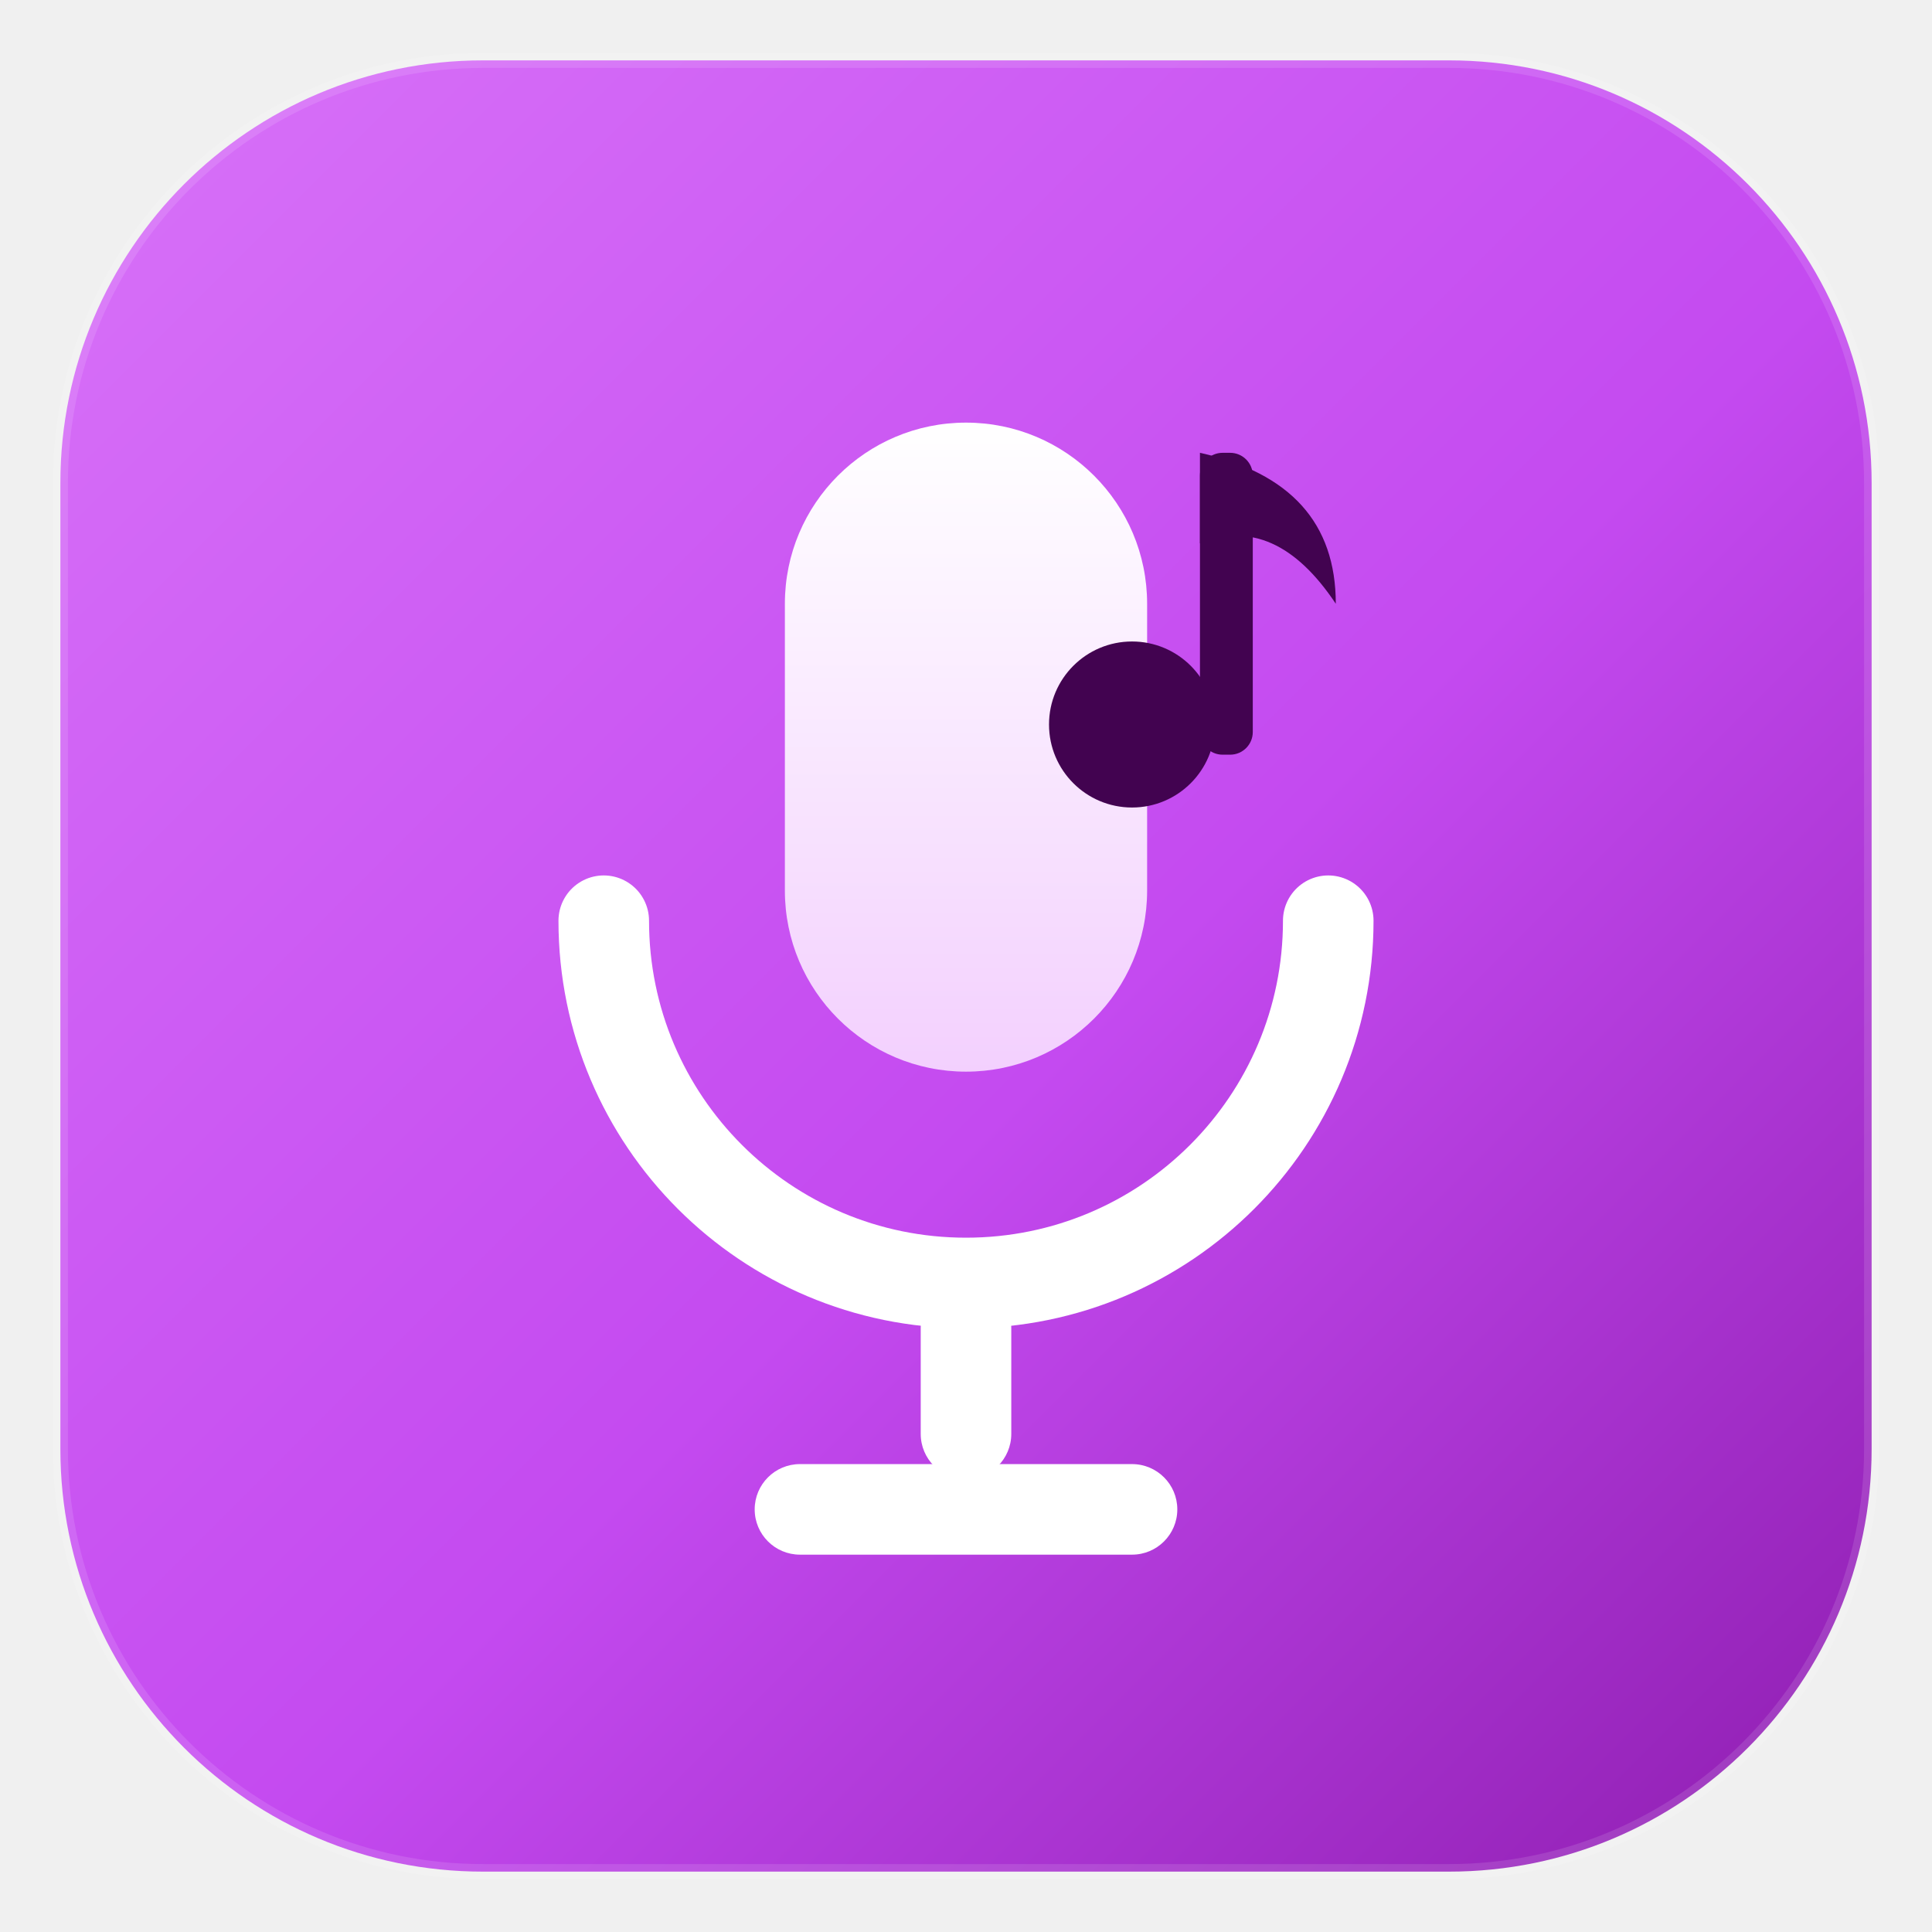
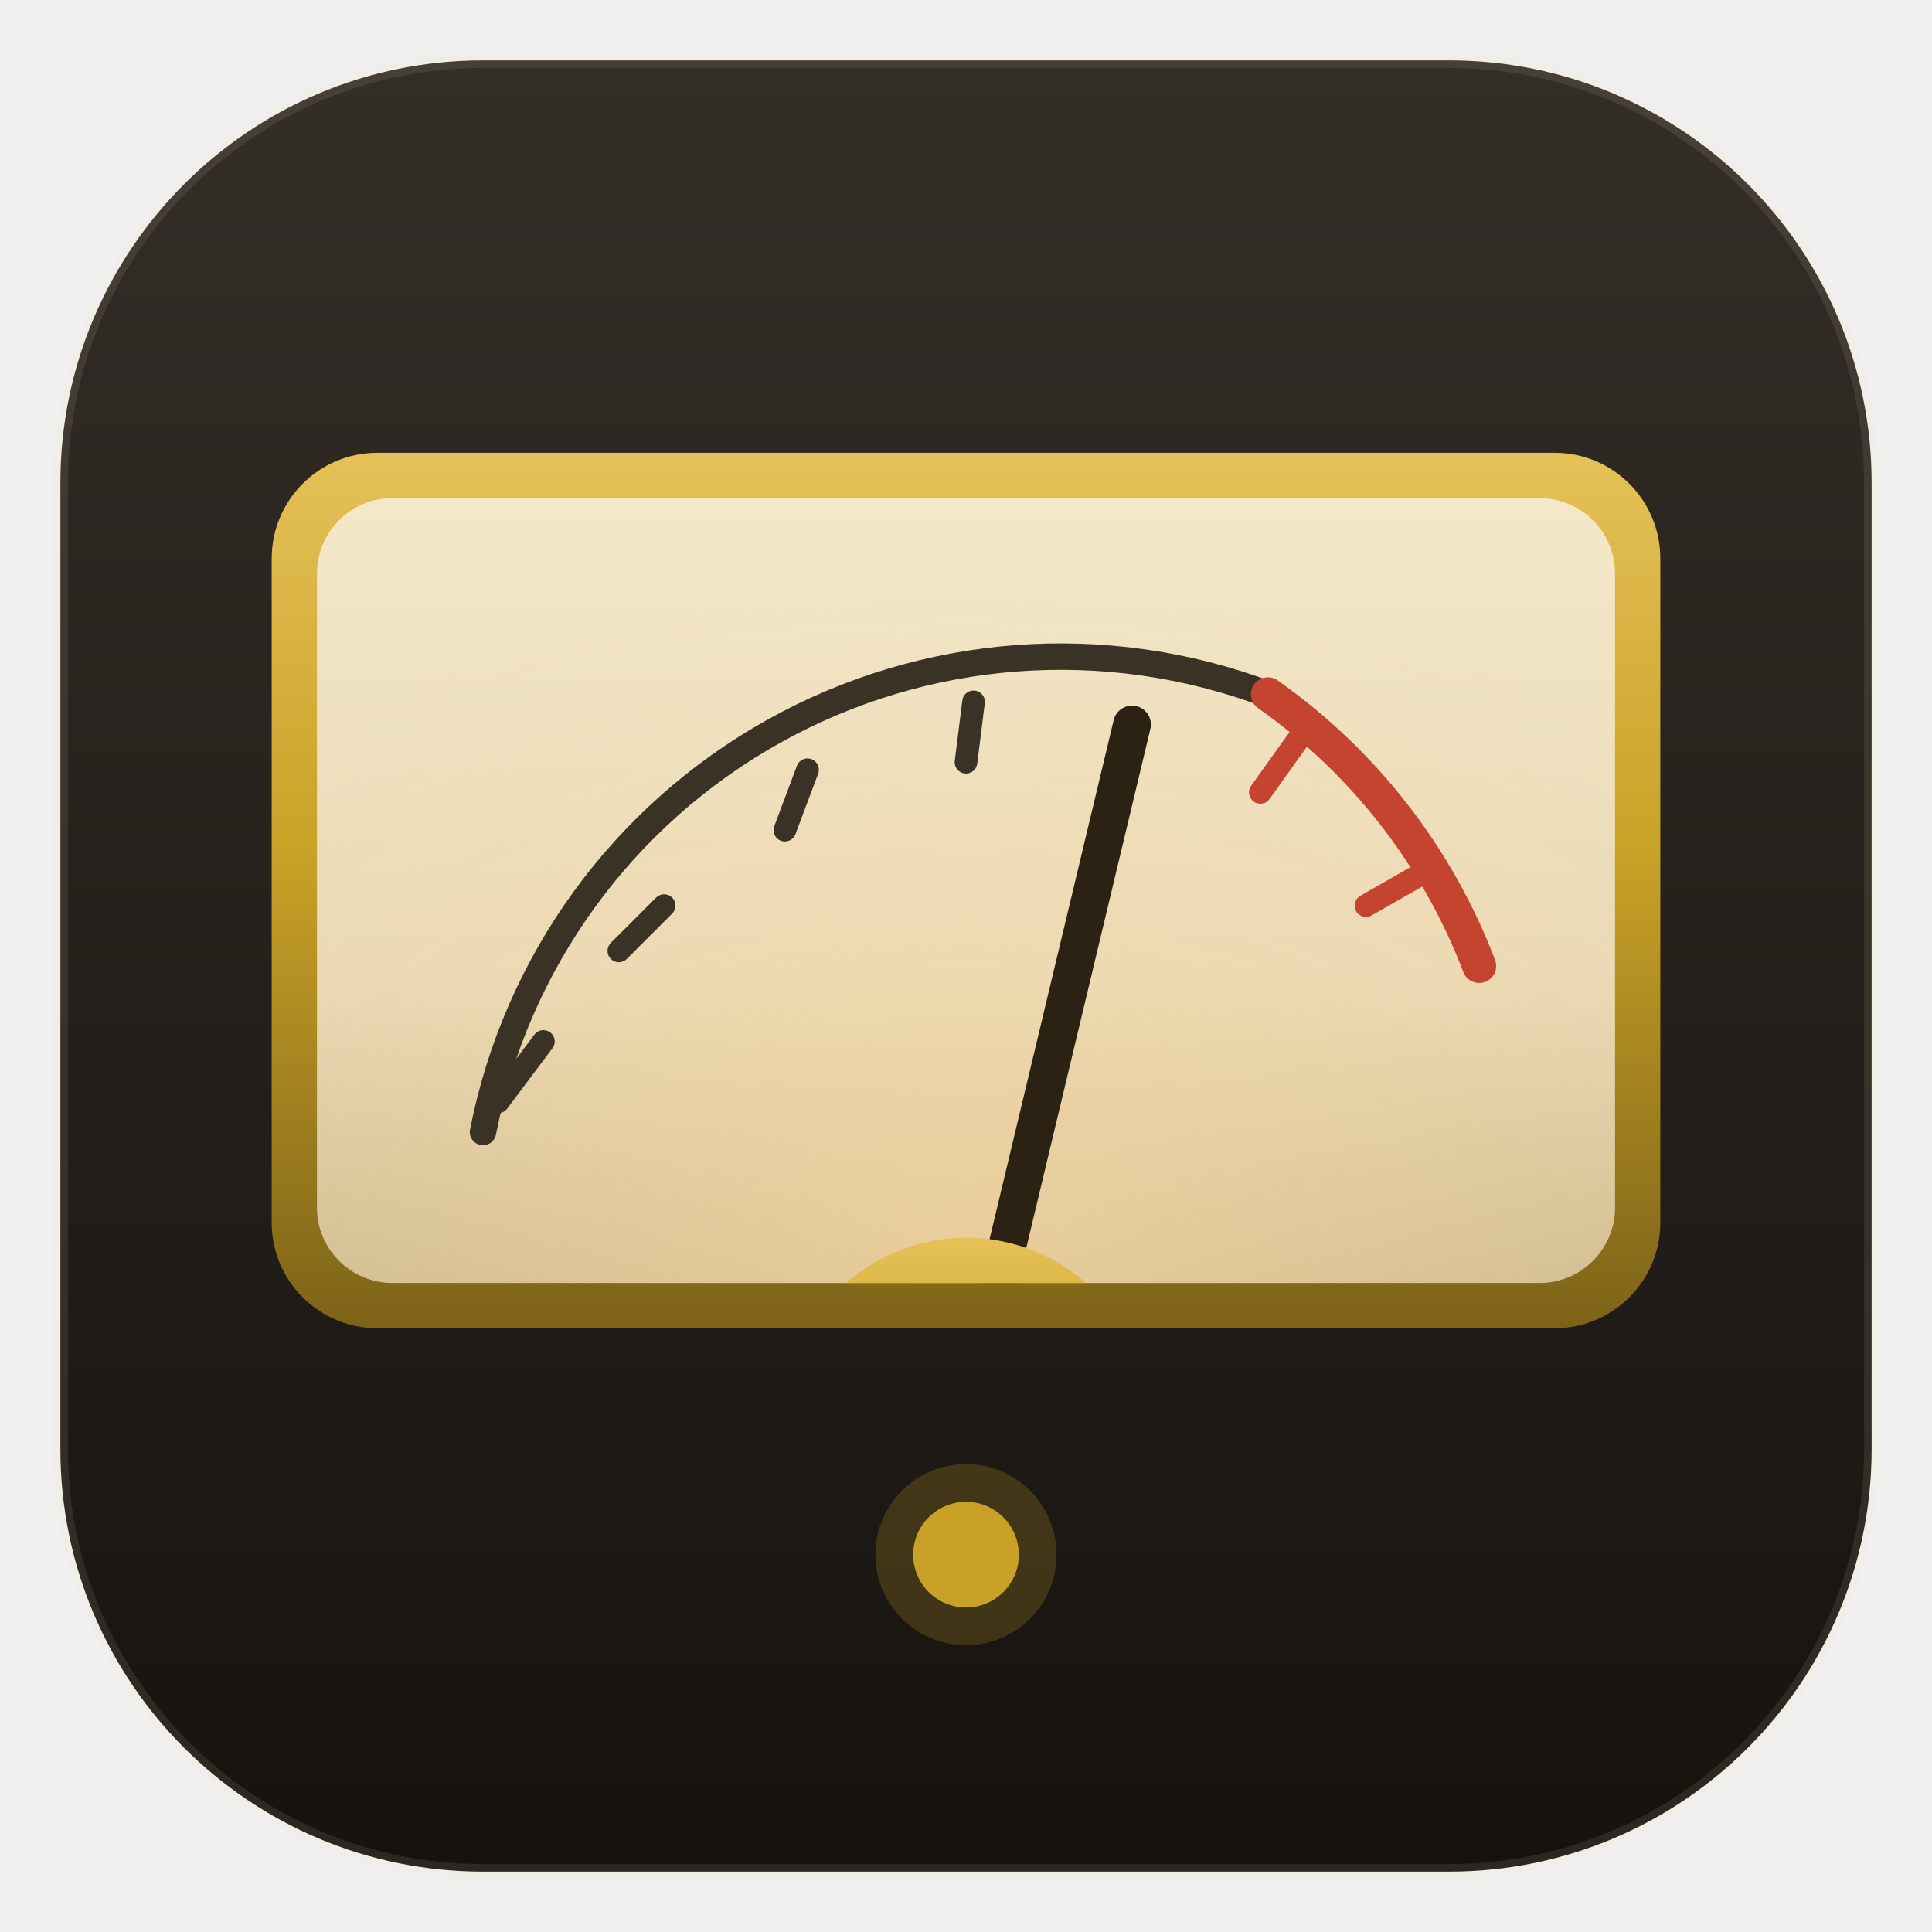
<svg xmlns="http://www.w3.org/2000/svg" width="256" height="256" viewBox="0 0 256 256">
  <defs>
-     <linearGradient id="bg" x1="0" y1="0" x2="1" y2="1">
-       <stop offset="0%" stop-color="#d872f8" />
-       <stop offset="55%" stop-color="#c44af0" />
-       <stop offset="100%" stop-color="#8e1db0" />
+     <linearGradient id="housing" x1="0" y1="0" x2="0" y2="1">
+       <stop offset="0%" stop-color="#332e28" />
+       <stop offset="55%" stop-color="#241f1a" />
+       <stop offset="100%" stop-color="#16130f" />
    </linearGradient>
-     <linearGradient id="mic" x1="0" y1="0" x2="0" y2="1">
-       <stop offset="0%" stop-color="#ffffff" />
-       <stop offset="100%" stop-color="#f3d0fe" />
+     <linearGradient id="bezel" x1="0" y1="0" x2="0" y2="1">
+       <stop offset="0%" stop-color="#e5c158" />
+       <stop offset="45%" stop-color="#c9a227" />
+       <stop offset="100%" stop-color="#7d6318" />
    </linearGradient>
+     <linearGradient id="face" x1="0" y1="0" x2="0" y2="1">
+       <stop offset="0%" stop-color="#f4e8c9" />
+       <stop offset="62%" stop-color="#e8d9b6" />
+       <stop offset="100%" stop-color="#cdbb92" />
+     </linearGradient>
+     <radialGradient id="lamp" cx="50%" cy="96%" r="85%">
+       <stop offset="0%" stop-color="#ffd9a0" stop-opacity="0.55" />
+       <stop offset="55%" stop-color="#ffd9a0" stop-opacity="0.17" />
+       <stop offset="100%" stop-color="#ffd9a0" stop-opacity="0" />
+     </radialGradient>
+     <clipPath id="win">
+       <rect x="42" y="66" width="172" height="104" rx="10" />
+     </clipPath>
  </defs>
-   <rect x="8" y="8" width="240" height="240" rx="56" fill="url(#bg)" />
-   <rect x="8" y="8" width="240" height="240" rx="56" fill="none" stroke="#ffffff" stroke-opacity="0.12" stroke-width="2" />
-   <rect x="104" y="56" width="48" height="86" rx="24" fill="url(#mic)" />
-   <path d="M80 122 a48 48 0 0 0 96 0" fill="none" stroke="#ffffff" stroke-width="12" stroke-linecap="round" />
-   <rect x="122" y="170" width="12" height="26" rx="6" fill="#ffffff" />
-   <rect x="100" y="194" width="56" height="12" rx="6" fill="#ffffff" />
-   <g fill="#420350">
-     <circle cx="150" cy="96" r="11" />
-     <rect x="159" y="60" width="7" height="40" rx="3" />
-     <path d="M159 60 q18 4 18 20 q-8 -12 -18 -8 z" />
+   <rect x="8" y="8" width="240" height="240" rx="56" fill="url(#housing)" />
+   <rect x="8" y="8" width="240" height="240" rx="56" fill="none" stroke="#ffdcb4" stroke-opacity="0.10" stroke-width="2" />
+   <rect x="36" y="60" width="184" height="116" rx="14" fill="url(#bezel)" />
+   <rect x="42" y="66" width="172" height="104" rx="10" fill="url(#face)" />
+   <rect x="42" y="66" width="172" height="104" rx="10" fill="url(#lamp)" />
+   <g clip-path="url(#win)">
+     <path d="M64 150 A 78 78 0 0 1 168 92" fill="none" stroke="#3a3225" stroke-width="3.5" stroke-linecap="round" />
+     <path d="M168 92 A 78 78 0 0 1 196 128" fill="none" stroke="#c4442f" stroke-width="4.5" stroke-linecap="round" />
+     <g stroke="#3a3225" stroke-width="3" stroke-linecap="round">
+       <line x1="66" y1="146" x2="72" y2="138" />
+       <line x1="82" y1="126" x2="88" y2="120" />
+       <line x1="104" y1="110" x2="107" y2="102" />
+       <line x1="128" y1="101" x2="129" y2="93" />
+     </g>
+     <g stroke="#c4442f" stroke-width="3" stroke-linecap="round">
+       <line x1="172" y1="98" x2="167" y2="105" />
+       <line x1="188" y1="116" x2="181" y2="120" />
+     </g>
+     <line x1="128" y1="188" x2="150" y2="96" stroke="#2b2213" stroke-width="5" stroke-linecap="round" />
+     <circle cx="128" cy="188" r="24" fill="url(#bezel)" />
+     <circle cx="128" cy="188" r="10" fill="#2a2214" />
  </g>
+   <circle cx="128" cy="206" r="7" fill="#c9a227" />
+   <circle cx="128" cy="206" r="12" fill="#c9a227" fill-opacity="0.22" />
</svg>
